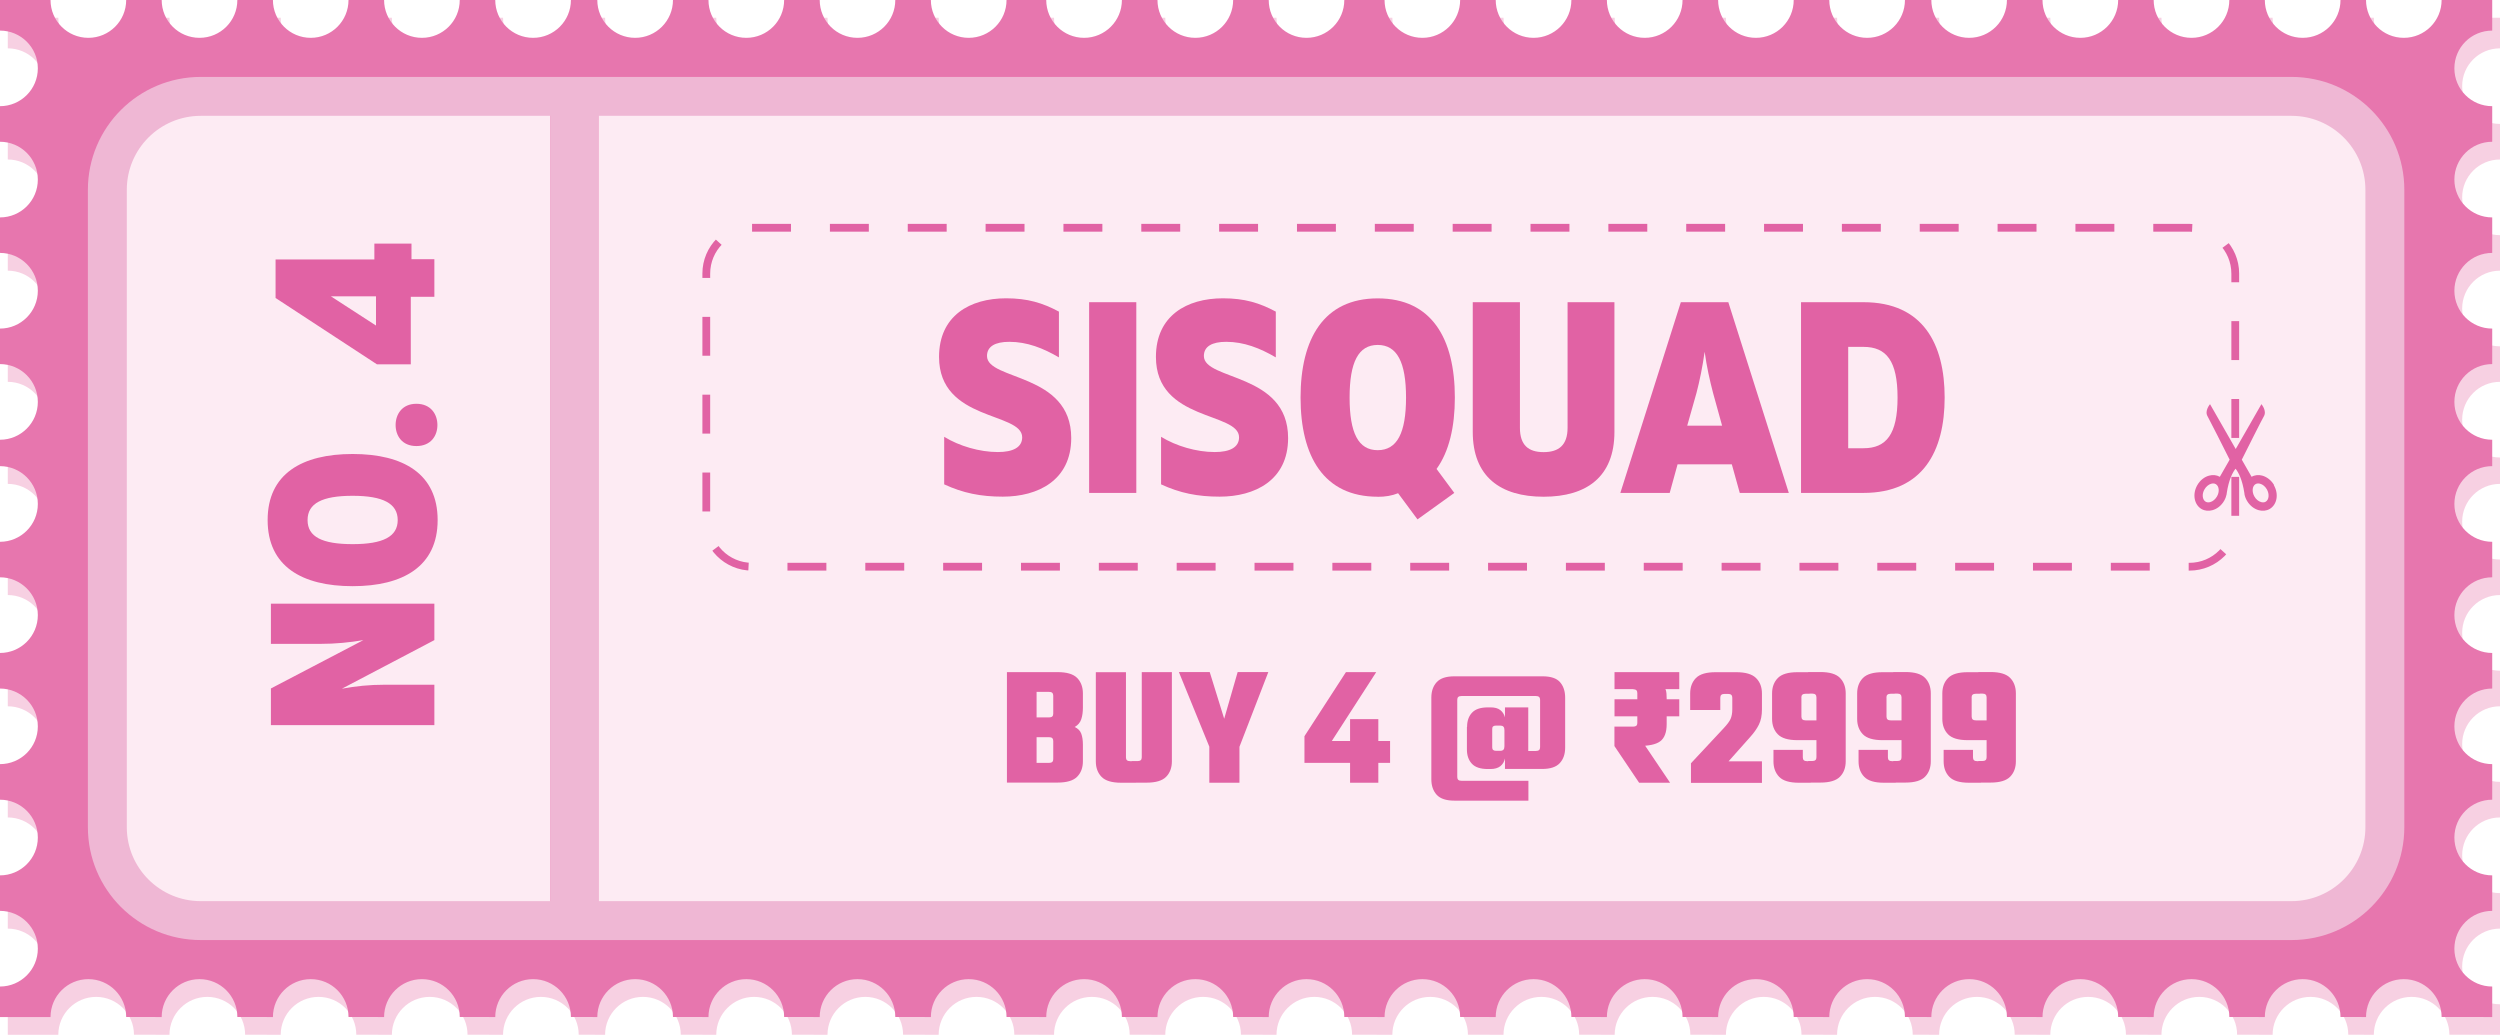
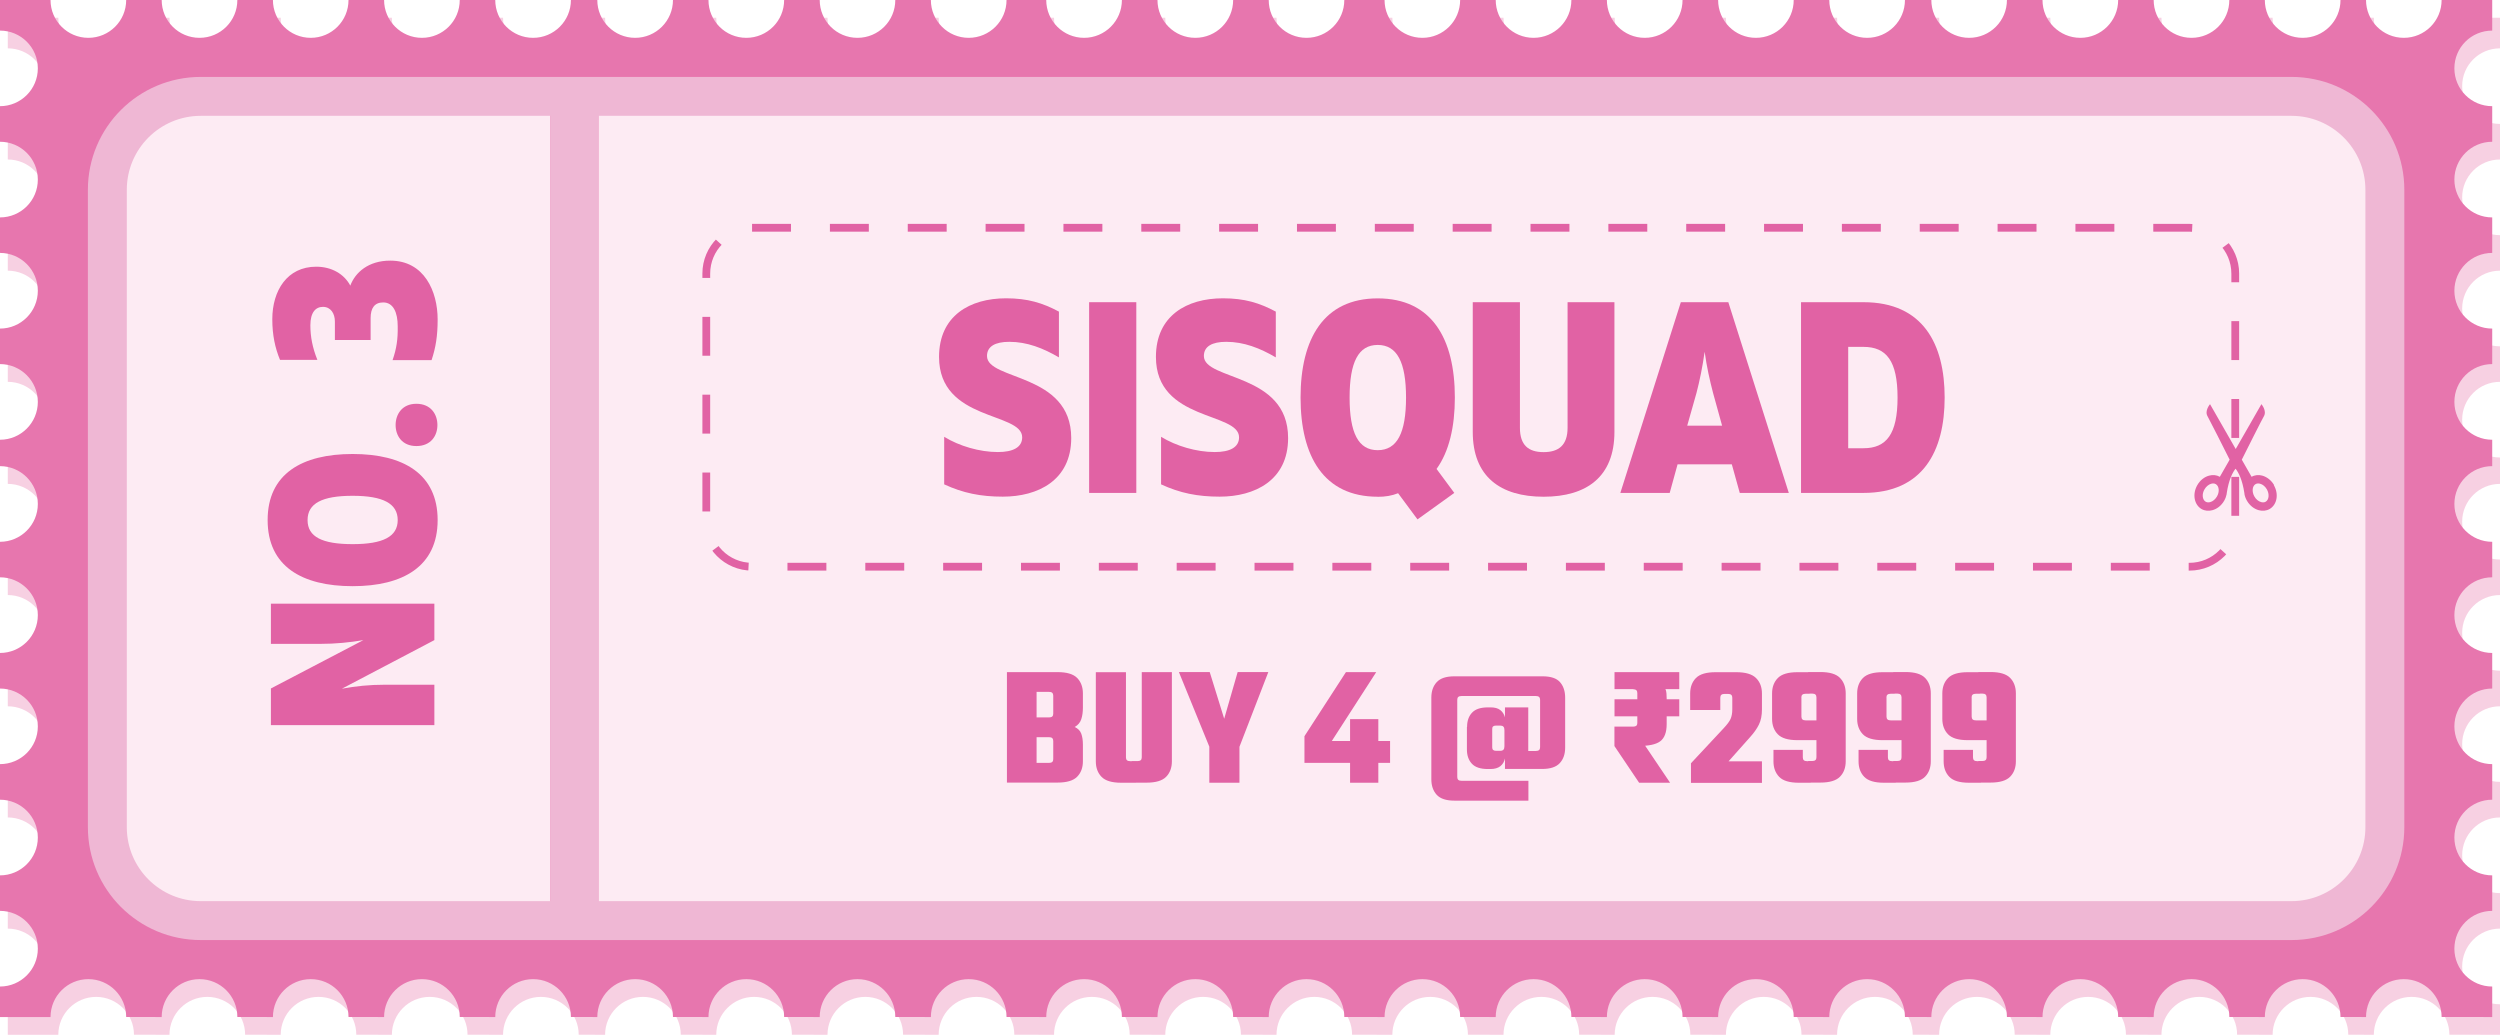
<svg xmlns="http://www.w3.org/2000/svg" id="Layer_2" data-name="Layer 2" viewBox="0 0 321.15 132.93">
  <defs>
    <style>
      .cls-1 {
        fill: #e162a4;
      }

      .cls-2 {
        stroke: #efb7d4;
        stroke-width: 5px;
      }

      .cls-2, .cls-3 {
        fill: none;
        stroke-miterlimit: 10;
      }

      .cls-4 {
        fill: #f7d0e2;
      }

      .cls-5 {
        fill: #e776ae;
      }

      .cls-6 {
        fill: #fdebf3;
      }

      .cls-3 {
        stroke: #e162a4;
        stroke-dasharray: 5 5;
      }

      .cls-7 {
        fill: #efb7d4;
      }
    </style>
  </defs>
  <g id="Layer_1-2" data-name="Layer 1">
+     <path class="cls-4" d="M321.15,6.21v-3.93h-6.5c0,2.69-2.17,4.86-4.86,4.86s-4.85-2.17-4.85-4.86h-3.28c0,2.69-2.17,4.86-4.86,4.86s-4.86-2.17-4.86-4.86h-4.56c0,2.69-2.18,4.86-4.86,4.86s-4.86-2.17-4.86-4.86h-4.56c0,2.69-2.18,4.86-4.86,4.86s-4.86-2.17-4.86-4.86h-4.57c0,2.69-2.17,4.86-4.85,4.86s-4.86-2.17-4.86-4.86h-3.39c0,2.69-2.18,4.86-4.86,4.86s-4.86-2.17-4.86-4.86h-4.57c0,2.69-2.17,4.86-4.86,4.86s-4.85-2.17-4.85-4.86h-4.57c0,2.69-2.18,4.86-4.86,4.86s-4.86-2.17-4.86-4.86h-4.56c0,2.69-2.18,4.86-4.86,4.86s-4.86-2.17-4.86-4.86h-4.57c0,2.69-2.17,4.86-4.85,4.86s-4.86-2.17-4.86-4.86h-5.17c0,2.69-2.17,4.86-4.86,4.86s-4.85-2.17-4.85-4.86h-4.57c0,2.69-2.17,4.86-4.86,4.86s-4.86-2.17-4.86-4.86h-4.57c0,2.69-2.18,4.86-4.86,4.86s-4.86-2.17-4.86-4.86h-5.1c0,2.69-2.18,4.86-4.86,4.86s-4.86-2.17-4.86-4.86h-4.57c0,2.69-2.17,4.86-4.86,4.86s-4.85-2.17-4.85-4.86h-4.57c0,2.69-2.17,4.86-4.86,4.86s-4.86-2.17-4.86-4.86h-4.56c0,2.69-2.18,4.86-4.86,4.86s-4.86-2.17-4.86-4.86h-3.39c0,2.69-2.18,4.86-4.86,4.86s-4.86-2.17-4.86-4.86h-4.56c0,2.69-2.18,4.86-4.86,4.86s-4.86-2.17-4.86-4.86h-4.57c0,2.69-2.17,4.86-4.85,4.86s-4.86-2.17-4.86-4.86h-4.57c0,2.69-2.17,4.86-4.86,4.86s-4.86-2.17-4.86-4.86h-4.56c0,2.69-2.18,4.86-4.86,4.86s-4.86-2.17-4.86-4.86H1v3.93c2.68,0,4.86,2.17,4.86,4.85s-2.18,4.86-4.86,4.86v4.57c2.68,0,4.86,2.17,4.86,4.86s-2.18,4.86-4.86,4.86v4.56c2.68,0,4.86,2.18,4.86,4.86s-2.18,4.86-4.86,4.86v4.56c2.68,0,4.86,2.18,4.86,4.86s-2.18,4.86-4.86,4.86v3.39c2.68,0,4.86,2.18,4.86,4.86s-2.18,4.86-4.86,4.86v4.56c2.68,0,4.86,2.18,4.86,4.86s-2.18,4.86-4.86,4.86v4.57c2.68,0,4.86,2.17,4.86,4.86s-2.18,4.85-4.86,4.85v4.57c2.68,0,4.86,2.17,4.86,4.86s-2.18,4.86-4.86,4.86v4.56c2.68,0,4.86,2.18,4.86,4.86s-2.18,4.86-4.86,4.86v3.92h6.49c0-2.69,2.18-4.87,4.86-4.87s4.86,2.18,4.86,4.86h0s4.56.01,4.56.01h0c0-2.69,2.18-4.87,4.86-4.87s4.86,2.18,4.86,4.86h0s4.57.01,4.57.01h0c0-2.69,2.17-4.87,4.86-4.87s4.85,2.18,4.85,4.86h0s4.57.01,4.57.01h0c0-2.69,2.17-4.87,4.86-4.87s4.86,2.18,4.86,4.86h0s4.56.01,4.56.01h0c0-2.69,2.18-4.87,4.86-4.87s4.86,2.18,4.86,4.86h0s3.39.01,3.39.01h0c0-2.69,2.18-4.87,4.86-4.87s4.86,2.18,4.86,4.86h0s4.56.01,4.56.01h0c0-2.69,2.18-4.87,4.86-4.87s4.86,2.18,4.86,4.86h0s4.57.01,4.57.01h0c0-2.69,2.17-4.87,4.85-4.87s4.86,2.18,4.86,4.86h0s4.57.01,4.57.01h0c0-2.69,2.17-4.87,4.86-4.87s4.86,2.18,4.86,4.86h0s5.1.01,5.1.01h0c0-2.69,2.17-4.87,4.86-4.87s4.86,2.18,4.86,4.86h0s4.55.01,4.55.01h.02c0-2.69,2.18-4.87,4.86-4.87s4.86,2.18,4.86,4.86h0s4.57.01,4.57.01h0c0-2.69,2.17-4.87,4.85-4.87s4.86,2.18,4.86,4.86h0s5.17.01,5.17.01h0c0-2.69,2.17-4.87,4.86-4.87s4.85,2.18,4.85,4.86h0s4.57.01,4.57.01h0c0-2.69,2.18-4.87,4.86-4.87s4.86,2.18,4.86,4.86h0s4.56.01,4.56.01h0c0-2.69,2.18-4.87,4.86-4.87s4.86,2.18,4.86,4.86h0s4.57.01,4.57.01h0c0-2.69,2.17-4.87,4.85-4.87s4.86,2.18,4.86,4.86h0s4.57.01,4.57.01h0c0-2.69,2.17-4.87,4.86-4.87s4.86,2.18,4.86,4.86h0s3.39.01,3.39.01h0c0-2.69,2.17-4.87,4.86-4.87s4.85,2.18,4.85,4.86h0s4.57.01,4.57.01h0c0-2.69,2.17-4.87,4.86-4.87s4.86,2.18,4.86,4.86h0s4.56.01,4.56.01h0c0-2.69,2.18-4.87,4.86-4.87s4.86,2.18,4.86,4.86h0s4.56.01,4.56.01h0c0-2.69,2.18-4.87,4.86-4.87s4.86,2.18,4.86,4.86h0s3.28.01,3.28.01h0c0-2.69,2.17-4.87,4.85-4.87s4.86,2.18,4.86,4.86h0s6.5.01,6.5.01v-3.92c-2.69,0-4.86-2.18-4.86-4.86s2.17-4.86,4.86-4.86v-4.56c-2.69,0-4.86-2.18-4.86-4.86s2.17-4.86,4.86-4.86v-4.57c-2.69,0-4.86-2.17-4.86-4.85s2.17-4.86,4.86-4.86v-4.57c-2.69,0-4.86-2.17-4.86-4.86s2.17-4.86,4.86-4.86v-4.56c-2.69,0-4.86-2.18-4.86-4.86s2.17-4.86,4.86-4.86v-3.39c-2.69,0-4.86-2.18-4.86-4.86s2.17-4.86,4.86-4.86v-4.56c-2.69,0-4.86-2.18-4.86-4.86s2.17-4.86,4.86-4.86v-4.56c-2.69,0-4.86-2.18-4.86-4.86s2.17-4.86,4.86-4.86v-4.57c-2.69,0-4.86-2.17-4.86-4.86s2.17-4.85,4.86-4.85Z" />
+     <path class="cls-5" d="M320.15,3.93V0h-6.5c0,2.69-2.17,4.86-4.86,4.86s-4.85-2.17-4.85-4.86h-3.28c0,2.69-2.17,4.86-4.86,4.86s-4.86-2.17-4.86-4.86h-4.56c0,2.69-2.18,4.86-4.86,4.86s-4.86-2.17-4.86-4.86h-4.56c0,2.69-2.18,4.86-4.86,4.86s-4.86-2.17-4.86-4.86h-4.57c0,2.69-2.17,4.86-4.85,4.86s-4.86-2.17-4.86-4.86h-3.39c0,2.69-2.18,4.86-4.86,4.86s-4.86-2.17-4.86-4.86h-4.57c0,2.69-2.17,4.86-4.86,4.86s-4.85-2.17-4.85-4.86h-4.57c0,2.69-2.18,4.86-4.86,4.86s-4.86-2.17-4.86-4.86h-4.56c0,2.69-2.18,4.86-4.86,4.86s-4.86-2.17-4.86-4.86h-4.57c0,2.69-2.17,4.86-4.85,4.86s-4.86-2.17-4.86-4.86h-5.17c0,2.69-2.17,4.86-4.86,4.86s-4.85-2.17-4.85-4.86h-4.57c0,2.69-2.17,4.86-4.86,4.86s-4.86-2.17-4.86-4.86h-4.57c0,2.69-2.18,4.86-4.86,4.86s-4.86-2.17-4.86-4.86h-5.1c0,2.69-2.18,4.86-4.86,4.86s-4.86-2.17-4.86-4.86h-4.57c0,2.69-2.17,4.86-4.86,4.86s-4.85-2.17-4.85-4.86h-4.57c0,2.69-2.17,4.86-4.86,4.86s-4.86-2.17-4.86-4.86h-4.56c0,2.69-2.18,4.86-4.86,4.86s-4.86-2.17-4.86-4.86h-3.39c0,2.69-2.18,4.86-4.86,4.86s-4.86-2.17-4.86-4.86h-4.56c0,2.69-2.18,4.86-4.86,4.86s-4.86-2.17-4.86-4.86h-4.57c0,2.69-2.17,4.86-4.85,4.86s-4.86-2.17-4.86-4.86h-4.57c0,2.69-2.17,4.86-4.86,4.86s-4.86-2.17-4.86-4.86h-4.56c0,2.69-2.18,4.86-4.86,4.86S6.49,2.69,6.49,0H0v3.93c2.68,0,4.86,2.17,4.86,4.85S2.68,13.64,0,13.64v4.57c2.68,0,4.86,2.17,4.86,4.86s-2.18,4.86-4.86,4.86v4.56c2.68,0,4.86,2.18,4.86,4.86s-2.18,4.86-4.86,4.86v4.56c2.68,0,4.86,2.18,4.86,4.86s-2.18,4.86-4.86,4.86v3.39c2.68,0,4.86,2.18,4.86,4.86s-2.18,4.86-4.86,4.86v4.56c2.68,0,4.86,2.18,4.86,4.86s-2.18,4.86-4.86,4.86v4.57c2.68,0,4.86,2.17,4.86,4.86s-2.18,4.85-4.86,4.85v4.57c2.68,0,4.86,2.17,4.86,4.86s-2.18,4.86-4.86,4.86v4.56c2.68,0,4.86,2.18,4.86,4.86s-2.18,4.86-4.86,4.86v3.92h6.49c0-2.69,2.18-4.87,4.86-4.87s4.86,2.18,4.86,4.86h0s4.56.01,4.56.01h0c0-2.69,2.18-4.87,4.86-4.87s4.86,2.18,4.86,4.86h0s4.57.01,4.57.01h0c0-2.69,2.17-4.87,4.86-4.87s4.85,2.18,4.85,4.86h0s4.57.01,4.57.01h0c0-2.69,2.17-4.87,4.86-4.87s4.86,2.18,4.86,4.86h0s4.56.01,4.56.01h0c0-2.69,2.18-4.87,4.86-4.87s4.86,2.18,4.86,4.86h0s3.39.01,3.39.01h0c0-2.69,2.18-4.87,4.86-4.87s4.86,2.18,4.86,4.86h0s4.56.01,4.56.01h0c0-2.69,2.18-4.87,4.86-4.87s4.86,2.18,4.86,4.86h0s4.57.01,4.57.01h0c0-2.69,2.17-4.87,4.85-4.87s4.86,2.18,4.86,4.86h0s4.57.01,4.57.01h0c0-2.69,2.17-4.87,4.86-4.87s4.86,2.18,4.86,4.86h0s5.1.01,5.1.01h0c0-2.69,2.17-4.87,4.86-4.87s4.86,2.18,4.86,4.86h0s4.55.01,4.55.01h.02c0-2.69,2.18-4.87,4.86-4.87s4.86,2.18,4.86,4.86h0s4.57.01,4.57.01h0c0-2.69,2.17-4.87,4.85-4.87s4.86,2.18,4.86,4.86h0s5.17.01,5.17.01h0c0-2.69,2.17-4.87,4.86-4.87s4.85,2.18,4.85,4.86h0s4.57.01,4.57.01h0c0-2.69,2.18-4.87,4.86-4.87s4.86,2.18,4.86,4.86h0s4.56.01,4.56.01h0c0-2.69,2.18-4.87,4.86-4.87s4.86,2.18,4.86,4.86h0s4.57.01,4.57.01h0c0-2.69,2.17-4.87,4.85-4.87s4.86,2.18,4.86,4.86h0s4.57.01,4.57.01h0c0-2.69,2.17-4.87,4.86-4.87s4.86,2.18,4.86,4.86h0s3.39.01,3.39.01h0c0-2.69,2.17-4.87,4.86-4.87s4.85,2.18,4.85,4.86h0s4.57.01,4.57.01h0c0-2.69,2.17-4.87,4.86-4.87s4.86,2.18,4.86,4.86h0s4.56.01,4.56.01h0c0-2.69,2.18-4.87,4.86-4.87s4.86,2.18,4.86,4.86h0s4.56.01,4.56.01h0c0-2.69,2.18-4.87,4.86-4.87s4.86,2.18,4.86,4.86h0s3.28.01,3.28.01h0c0-2.69,2.17-4.87,4.85-4.87s4.86,2.18,4.86,4.86h0s6.5.01,6.5.01v-3.92c-2.69,0-4.86-2.18-4.86-4.86s2.17-4.86,4.86-4.86v-4.56c-2.69,0-4.86-2.18-4.86-4.86s2.17-4.86,4.86-4.86v-4.57c-2.69,0-4.86-2.17-4.86-4.85s2.17-4.86,4.86-4.86v-4.57c-2.69,0-4.86-2.17-4.86-4.86s2.17-4.86,4.86-4.86v-4.56c-2.69,0-4.86-2.18-4.86-4.86s2.17-4.86,4.86-4.86v-3.39c-2.69,0-4.86-2.18-4.86-4.86s2.17-4.86,4.86-4.86v-4.56c-2.69,0-4.86-2.18-4.86-4.86s2.17-4.86,4.86-4.86v-4.56c-2.69,0-4.86-2.18-4.86-4.86s2.17-4.86,4.86-4.86v-4.57c-2.69,0-4.86-2.17-4.86-4.86s2.17-4.85,4.86-4.85Z" />
+     <path class="cls-6" d="M306.36,24.39v81.88c0,6.6-4,12-8.9,12H76.87V12.39h220.58c4.89,0,8.9,5.4,8.9,12Z" />
+     <path class="cls-6" d="M24.98,12.39h45.73v105.88H24.98c-5.77,0-10.48-5.4-10.48-12V24.39c0-6.6,4.72-12,10.48-12Z" />
+     <rect class="cls-2" x="13.79" y="12.38" width="292.57" height="105.88" rx="12" ry="12" />
    <g>
-       <path class="cls-4" d="M321.15,6.21v-3.93h-6.5c0,2.69-2.17,4.86-4.86,4.86s-4.85-2.17-4.85-4.86h-3.28c0,2.69-2.17,4.86-4.86,4.86s-4.86-2.17-4.86-4.86h-4.56c0,2.69-2.18,4.86-4.86,4.86s-4.86-2.17-4.86-4.86h-4.56c0,2.69-2.18,4.86-4.86,4.86s-4.86-2.17-4.86-4.86h-4.57c0,2.69-2.17,4.86-4.85,4.86s-4.86-2.17-4.86-4.86h-3.39c0,2.69-2.18,4.86-4.86,4.86s-4.86-2.17-4.86-4.86h-4.57c0,2.69-2.17,4.86-4.86,4.86s-4.85-2.17-4.85-4.86h-4.57c0,2.69-2.18,4.86-4.86,4.86s-4.86-2.17-4.86-4.86h-4.56c0,2.69-2.18,4.86-4.86,4.86s-4.86-2.17-4.86-4.86h-4.57c0,2.69-2.17,4.86-4.85,4.86s-4.86-2.17-4.86-4.86h-5.17c0,2.69-2.17,4.86-4.86,4.86s-4.85-2.17-4.85-4.86h-4.57c0,2.69-2.17,4.86-4.86,4.86s-4.86-2.17-4.86-4.86h-4.57c0,2.69-2.18,4.86-4.86,4.86s-4.86-2.17-4.86-4.86h-5.1c0,2.69-2.18,4.86-4.86,4.86s-4.86-2.17-4.86-4.86h-4.57c0,2.69-2.17,4.86-4.86,4.86s-4.85-2.17-4.85-4.86h-4.57c0,2.69-2.17,4.86-4.86,4.86s-4.86-2.17-4.86-4.86h-4.56c0,2.69-2.18,4.86-4.86,4.86s-4.86-2.17-4.86-4.86h-3.39c0,2.69-2.18,4.86-4.86,4.86s-4.86-2.17-4.86-4.86h-4.56c0,2.69-2.18,4.86-4.86,4.86s-4.86-2.17-4.86-4.86h-4.57c0,2.69-2.17,4.86-4.85,4.86s-4.86-2.17-4.86-4.86h-4.57c0,2.69-2.17,4.86-4.86,4.86s-4.86-2.17-4.86-4.86h-4.56c0,2.69-2.18,4.86-4.86,4.86s-4.86-2.17-4.86-4.86H1v3.93c2.68,0,4.86,2.17,4.86,4.85s-2.18,4.86-4.86,4.86v4.57c2.68,0,4.86,2.17,4.86,4.86s-2.18,4.86-4.86,4.86v4.56c2.68,0,4.86,2.18,4.86,4.86s-2.18,4.86-4.86,4.86v4.56c2.68,0,4.86,2.18,4.86,4.86s-2.18,4.86-4.86,4.86v3.39c2.68,0,4.86,2.18,4.86,4.86s-2.18,4.86-4.86,4.86v4.56c2.68,0,4.86,2.18,4.86,4.86s-2.18,4.86-4.86,4.86v4.57c2.68,0,4.86,2.17,4.86,4.86s-2.18,4.85-4.86,4.85v4.57c2.68,0,4.86,2.17,4.86,4.86s-2.18,4.86-4.86,4.86v4.56c2.68,0,4.86,2.18,4.86,4.86s-2.18,4.86-4.86,4.86v3.92h6.49c0-2.69,2.18-4.87,4.86-4.87s4.86,2.18,4.86,4.86h0s4.56.01,4.56.01h0c0-2.69,2.18-4.87,4.86-4.87s4.86,2.18,4.86,4.86h0s4.57.01,4.57.01h0c0-2.69,2.17-4.87,4.86-4.87s4.85,2.18,4.85,4.86h0s4.57.01,4.57.01h0c0-2.69,2.17-4.87,4.86-4.87s4.86,2.18,4.86,4.86h0s4.56.01,4.56.01h0c0-2.69,2.18-4.87,4.86-4.87s4.86,2.18,4.86,4.86h0s3.39.01,3.39.01h0c0-2.69,2.18-4.87,4.86-4.87s4.86,2.18,4.86,4.86h0s4.56.01,4.56.01h0c0-2.69,2.18-4.87,4.86-4.87s4.86,2.18,4.86,4.86h0s4.57.01,4.57.01h0c0-2.69,2.17-4.87,4.85-4.87s4.86,2.18,4.86,4.86h0s4.57.01,4.57.01h0c0-2.69,2.17-4.87,4.86-4.87s4.86,2.18,4.86,4.86h0s5.1.01,5.1.01h0c0-2.69,2.17-4.87,4.86-4.87s4.86,2.18,4.86,4.86h0s4.55.01,4.55.01h.02c0-2.69,2.18-4.87,4.86-4.87s4.86,2.18,4.86,4.86h0s4.57.01,4.57.01h0c0-2.69,2.17-4.87,4.85-4.87s4.86,2.18,4.86,4.86h0s5.17.01,5.17.01h0c0-2.69,2.17-4.87,4.86-4.87s4.85,2.18,4.85,4.86h0s4.57.01,4.57.01h0c0-2.69,2.18-4.87,4.86-4.87s4.86,2.18,4.86,4.86h0s4.56.01,4.56.01h0c0-2.69,2.18-4.87,4.86-4.87s4.86,2.18,4.86,4.86h0s4.57.01,4.57.01h0c0-2.69,2.17-4.87,4.85-4.87s4.86,2.18,4.86,4.86h0s4.57.01,4.57.01h0c0-2.69,2.17-4.87,4.86-4.87s4.86,2.18,4.86,4.86h0s3.39.01,3.39.01h0c0-2.69,2.17-4.87,4.86-4.87s4.85,2.18,4.85,4.86h0s4.57.01,4.57.01h0c0-2.69,2.17-4.87,4.86-4.87s4.86,2.18,4.86,4.86h0s4.56.01,4.56.01h0c0-2.69,2.18-4.87,4.86-4.87s4.86,2.18,4.86,4.86h0s4.56.01,4.56.01h0c0-2.69,2.18-4.87,4.86-4.87s4.86,2.18,4.86,4.86h0s3.28.01,3.28.01h0c0-2.69,2.17-4.87,4.85-4.87s4.86,2.18,4.86,4.86h0s6.5.01,6.5.01v-3.92c-2.69,0-4.86-2.18-4.86-4.86s2.17-4.86,4.86-4.86v-4.56c-2.69,0-4.86-2.18-4.86-4.86s2.17-4.86,4.86-4.86v-4.57c-2.69,0-4.86-2.17-4.86-4.85s2.17-4.86,4.86-4.86v-4.57c-2.69,0-4.86-2.17-4.86-4.86s2.17-4.86,4.86-4.86v-4.56c-2.69,0-4.86-2.18-4.86-4.86s2.17-4.86,4.86-4.86v-3.39c-2.69,0-4.86-2.18-4.86-4.86s2.17-4.86,4.86-4.86v-4.56c-2.69,0-4.86-2.18-4.86-4.86s2.17-4.86,4.86-4.86v-4.56c-2.69,0-4.86-2.18-4.86-4.86s2.17-4.86,4.86-4.86v-4.57c-2.69,0-4.86-2.17-4.86-4.86s2.17-4.85,4.86-4.85Z" />
-       <path class="cls-5" d="M320.15,3.93V0h-6.5c0,2.69-2.17,4.86-4.86,4.86s-4.85-2.17-4.85-4.86h-3.28c0,2.69-2.17,4.86-4.86,4.86s-4.86-2.17-4.86-4.86h-4.56c0,2.69-2.18,4.86-4.86,4.86s-4.86-2.17-4.86-4.86h-4.56c0,2.69-2.18,4.86-4.86,4.86s-4.86-2.17-4.86-4.86h-4.57c0,2.69-2.17,4.86-4.85,4.86s-4.86-2.17-4.86-4.86h-3.39c0,2.69-2.18,4.86-4.86,4.86s-4.86-2.17-4.86-4.86h-4.57c0,2.69-2.17,4.86-4.86,4.86s-4.85-2.17-4.85-4.86h-4.57c0,2.69-2.18,4.86-4.86,4.86s-4.86-2.17-4.86-4.86h-4.56c0,2.69-2.18,4.86-4.86,4.86s-4.86-2.17-4.86-4.86h-4.57c0,2.69-2.17,4.86-4.85,4.86s-4.86-2.17-4.86-4.86h-5.17c0,2.69-2.17,4.86-4.86,4.86s-4.85-2.17-4.85-4.86h-4.57c0,2.69-2.17,4.86-4.86,4.86s-4.86-2.17-4.86-4.86h-4.57c0,2.69-2.18,4.86-4.86,4.86s-4.86-2.17-4.86-4.86h-5.1c0,2.69-2.18,4.86-4.86,4.86s-4.86-2.17-4.86-4.86h-4.57c0,2.69-2.17,4.86-4.86,4.86s-4.85-2.17-4.85-4.86h-4.57c0,2.69-2.17,4.86-4.86,4.86s-4.86-2.17-4.86-4.86h-4.56c0,2.69-2.18,4.86-4.86,4.86s-4.86-2.17-4.86-4.86h-3.39c0,2.69-2.18,4.86-4.86,4.86s-4.86-2.17-4.86-4.86h-4.56c0,2.69-2.18,4.86-4.86,4.86s-4.86-2.17-4.86-4.86h-4.57c0,2.69-2.17,4.86-4.85,4.86s-4.86-2.17-4.86-4.86h-4.57c0,2.69-2.17,4.86-4.86,4.86s-4.86-2.17-4.86-4.86h-4.56c0,2.69-2.18,4.86-4.86,4.86S6.49,2.69,6.49,0H0v3.93c2.68,0,4.86,2.17,4.86,4.85S2.68,13.64,0,13.64v4.57c2.68,0,4.86,2.17,4.86,4.86s-2.18,4.86-4.86,4.86v4.56c2.68,0,4.86,2.18,4.86,4.86s-2.18,4.86-4.86,4.86v4.56c2.68,0,4.86,2.18,4.86,4.86s-2.18,4.86-4.86,4.86v3.39c2.68,0,4.86,2.18,4.86,4.86s-2.18,4.86-4.86,4.86v4.56c2.68,0,4.86,2.18,4.86,4.86s-2.18,4.86-4.86,4.86v4.57c2.68,0,4.86,2.17,4.86,4.86s-2.18,4.85-4.86,4.85v4.57c2.68,0,4.86,2.17,4.86,4.86s-2.18,4.86-4.86,4.86v4.56c2.68,0,4.86,2.18,4.86,4.86s-2.18,4.86-4.86,4.86v3.92h6.49c0-2.69,2.18-4.87,4.86-4.87s4.86,2.18,4.86,4.86h0s4.56.01,4.56.01h0c0-2.69,2.18-4.87,4.86-4.87s4.86,2.18,4.86,4.86h0s4.57.01,4.57.01h0c0-2.69,2.17-4.87,4.86-4.87s4.85,2.18,4.85,4.86h0s4.57.01,4.57.01h0c0-2.69,2.17-4.87,4.86-4.87s4.86,2.18,4.86,4.86h0s4.56.01,4.56.01h0c0-2.69,2.18-4.87,4.86-4.87s4.86,2.18,4.86,4.86h0s3.39.01,3.39.01h0c0-2.69,2.18-4.87,4.86-4.87s4.86,2.18,4.86,4.86h0s4.56.01,4.56.01h0c0-2.69,2.18-4.87,4.86-4.87s4.86,2.18,4.86,4.86h0s4.57.01,4.57.01h0c0-2.69,2.17-4.87,4.85-4.87s4.86,2.18,4.86,4.86h0s4.57.01,4.57.01h0c0-2.69,2.17-4.87,4.86-4.87s4.86,2.18,4.86,4.86h0s5.1.01,5.1.01h0c0-2.69,2.17-4.87,4.86-4.87s4.86,2.18,4.86,4.86h0s4.55.01,4.55.01h.02c0-2.69,2.18-4.87,4.86-4.87s4.86,2.18,4.86,4.86h0s4.57.01,4.57.01h0c0-2.69,2.17-4.87,4.85-4.87s4.86,2.18,4.86,4.86h0s5.17.01,5.17.01h0c0-2.69,2.17-4.87,4.86-4.87s4.85,2.18,4.85,4.86h0s4.57.01,4.57.01h0c0-2.69,2.18-4.87,4.86-4.87s4.86,2.18,4.86,4.86h0s4.56.01,4.56.01h0c0-2.69,2.18-4.87,4.86-4.87s4.86,2.18,4.86,4.86h0s4.57.01,4.57.01h0c0-2.69,2.17-4.87,4.85-4.87s4.86,2.18,4.86,4.86h0s4.57.01,4.57.01h0c0-2.69,2.17-4.87,4.86-4.87s4.86,2.18,4.86,4.86h0s3.39.01,3.39.01h0c0-2.69,2.17-4.87,4.86-4.87s4.85,2.18,4.85,4.86h0s4.57.01,4.57.01h0c0-2.69,2.17-4.87,4.86-4.87s4.86,2.18,4.86,4.86h0s4.56.01,4.56.01h0c0-2.69,2.18-4.87,4.86-4.87s4.86,2.18,4.86,4.86h0s4.56.01,4.56.01h0c0-2.69,2.18-4.87,4.86-4.87s4.86,2.18,4.86,4.86h0s3.28.01,3.28.01h0c0-2.69,2.17-4.87,4.85-4.87s4.86,2.18,4.86,4.86h0s6.5.01,6.5.01v-3.92c-2.69,0-4.86-2.18-4.86-4.86s2.17-4.86,4.86-4.86v-4.56c-2.69,0-4.86-2.18-4.86-4.86s2.17-4.86,4.86-4.86v-4.57c-2.69,0-4.86-2.17-4.86-4.85s2.17-4.86,4.86-4.86v-4.57c-2.69,0-4.86-2.17-4.86-4.86s2.17-4.86,4.86-4.86v-4.56c-2.69,0-4.86-2.18-4.86-4.86s2.17-4.86,4.86-4.86v-3.39c-2.69,0-4.86-2.18-4.86-4.86s2.17-4.86,4.86-4.86v-4.56c-2.69,0-4.86-2.18-4.86-4.86s2.17-4.86,4.86-4.86v-4.56c-2.69,0-4.86-2.18-4.86-4.86s2.17-4.86,4.86-4.86v-4.57c-2.69,0-4.86-2.17-4.86-4.86s2.17-4.85,4.86-4.85Z" />
-       <path class="cls-6" d="M306.36,24.39v81.88c0,6.6-4,12-8.9,12H76.87V12.39h220.58c4.89,0,8.9,5.4,8.9,12Z" />
-       <path class="cls-6" d="M24.98,12.39h45.73v105.88H24.98c-5.77,0-10.48-5.4-10.48-12V24.39c0-6.6,4.72-12,10.48-12Z" />
-       <g>
-         <path class="cls-1" d="M34.8,88.44l11.88-6.21c-1.77.3-3.57.48-5.49.48h-6.39v-5.16h21v4.68l-11.88,6.24c1.77-.33,3.54-.51,5.49-.51h6.39v5.19h-21v-4.71Z" />
-         <path class="cls-1" d="M45.3,75.3c-6.51,0-10.92-2.55-10.92-8.49s4.41-8.49,10.92-8.49,10.92,2.55,10.92,8.49-4.44,8.49-10.92,8.49ZM45.3,63.69c-3.9,0-5.79.96-5.79,3.12s1.89,3.09,5.79,3.09,5.79-.96,5.79-3.09-1.89-3.12-5.79-3.12Z" />
-         <path class="cls-1" d="M53.49,57.3c-1.86,0-2.67-1.35-2.67-2.7s.81-2.73,2.67-2.73,2.7,1.35,2.7,2.73-.84,2.7-2.7,2.7Z" />
-         <path class="cls-1" d="M52.77,46.8h-4.35l-13.02-8.52v-4.95h12.69v-2.04h4.77v2.01h2.94v4.83h-3.03v8.67ZM42.51,38.07l5.79,3.75v-3.75h-5.79Z" />
-       </g>
-       <rect class="cls-2" x="13.79" y="12.38" width="292.57" height="105.88" rx="12" ry="12" />
-       <g>
-         <path class="cls-1" d="M129.35,86.34h6.51c1.18,0,2.02.25,2.51.75.49.5.74,1.17.74,1.99v1.81c0,.58-.07,1.08-.21,1.5-.14.43-.42.76-.85,1,.43.19.71.48.85.86.14.38.21.86.21,1.42v2.12c0,.83-.25,1.49-.74,1.99-.49.5-1.33.75-2.51.75h-6.51v-14.21ZM135.3,91.67v-2.3c0-.16-.04-.28-.13-.37s-.23-.12-.42-.12h-1.59v3.28h1.59c.19,0,.33-.04.42-.12.09-.08.13-.2.13-.37ZM135.3,97.51v-2.32c0-.16-.04-.28-.13-.37s-.23-.12-.42-.12h-1.59v3.3h1.59c.19,0,.33-.04.42-.12s.13-.2.13-.37Z" />
-         <path class="cls-1" d="M144.64,86.34v10.95c0,.16.04.29.13.37.09.08.23.12.42.12h.73v2.77h-1.9c-1.18,0-2.02-.25-2.51-.75-.49-.5-.74-1.17-.74-1.99v-11.46h3.87ZM146.67,97.29v-10.95h3.87v11.46c0,.83-.25,1.49-.74,1.99-.49.5-1.33.75-2.51.75h-1.9v-2.77h.73c.19,0,.33-.04.42-.12.09-.08.13-.2.13-.37Z" />
-         <path class="cls-1" d="M158.96,96.58h-3.34l-4.18-10.25h3.96l1.86,6,1.73-6h3.94l-3.96,10.25ZM155.35,94.53h3.87v6.02h-3.87v-6.02Z" />
-         <path class="cls-1" d="M167.57,98v-3.43l5.33-8.23h3.89l-7.52,11.66h-1.7ZM168.61,98v-2.81h9.96v2.81h-9.96ZM173.43,92.38h3.63v8.17h-3.63v-8.17Z" />
-         <path class="cls-1" d="M188.46,93.37c0-.75.21-1.36.63-1.81.42-.46,1.1-.69,2.05-.69h.35c.52,0,.93.11,1.23.34.3.23.5.54.61.94v-1.28h2.99v5.6h.97c.19,0,.33-.04.42-.12.09-.08.13-.2.13-.37v-6.08c0-.16-.04-.28-.13-.37-.09-.08-.23-.12-.42-.12h-9.54c-.19,0-.33.04-.42.12-.09.08-.13.2-.13.37v9.91c0,.16.04.28.13.37.09.08.23.12.42.12h8.59v2.55h-9.52c-1.05,0-1.8-.25-2.26-.75-.46-.5-.69-1.17-.69-1.99v-10.49c0-.83.23-1.49.69-1.99.46-.5,1.21-.75,2.26-.75h11.35c1.05,0,1.79.25,2.23.75.44.5.66,1.17.66,1.99v6.42c0,.83-.23,1.49-.69,1.99-.46.5-1.21.75-2.26.75h-4.78v-1.35c-.09.41-.28.74-.59.99-.3.24-.73.37-1.27.37h-.35c-.94,0-1.63-.23-2.05-.69-.42-.46-.63-1.06-.63-1.81v-2.9ZM191.69,93.64v2.37c0,.15.04.26.12.33.08.07.2.11.37.11h.55c.18,0,.31-.05.4-.14.09-.1.13-.25.13-.45v-2.06c0-.21-.04-.36-.13-.45-.09-.1-.22-.14-.4-.14h-.55c-.16,0-.28.03-.37.1s-.12.18-.12.34Z" />
-         <path class="cls-1" d="M215.72,86.34v2.19h-8.32v-2.19h8.32ZM212.64,88.11c.43,0,.75.04.95.11.21.07.34.23.41.45s.1.59.1,1.07v3.28c0,1.05-.27,1.78-.82,2.2-.55.42-1.52.62-2.92.61h-.46l.88-.86,3.76,5.58h-3.98l-3.17-4.71v-2.5h2.43c.16,0,.29-.04.38-.11.09-.07.13-.21.13-.42v-3.78c0-.16-.04-.28-.13-.37-.09-.08-.23-.12-.42-.12l2.85-.42ZM215.72,89.83v2.19h-8.32v-2.19h8.32Z" />
-         <path class="cls-1" d="M220.99,89.59v1.62h-3.87v-2.12c0-.83.25-1.49.74-1.99.49-.5,1.33-.75,2.51-.75h2.68c1.18,0,2.03.25,2.53.75.51.5.76,1.17.76,1.99v2.04c0,.77-.13,1.42-.39,1.95s-.65,1.08-1.16,1.64l-2.74,3.08h4.29v2.77h-9.12v-2.52l4.21-4.51c.44-.47.74-.87.88-1.19s.22-.73.22-1.22v-1.5c0-.16-.04-.28-.13-.37-.09-.08-.23-.12-.42-.12h-.44c-.19,0-.33.04-.42.12-.09.08-.13.2-.13.37Z" />
-         <path class="cls-1" d="M231.41,89.59v2.46c0,.16.04.28.13.37.09.08.23.12.42.12h2.32v2.54h-3.39c-1.18,0-2.02-.25-2.51-.75s-.74-1.17-.74-1.99v-3.25c0-.83.25-1.49.74-1.99.49-.5,1.33-.75,2.51-.75h1.57v2.77h-.51c-.19,0-.33.04-.42.12-.09.08-.13.2-.13.37ZM231.59,96.32v.97c0,.16.04.29.13.37.09.08.23.12.42.12h.46v2.77h-1.53c-1.18,0-2.02-.25-2.51-.75-.49-.5-.74-1.17-.74-1.99v-1.48h3.76ZM233.34,97.29v-7.7c0-.16-.04-.28-.13-.37-.09-.08-.23-.12-.42-.12h-.51v-2.77h1.57c1.18,0,2.02.25,2.51.75.49.5.74,1.17.74,1.99v8.72c0,.83-.25,1.49-.74,1.99-.49.5-1.33.75-2.51.75h-1.57v-2.77h.51c.19,0,.33-.04.42-.12.09-.08.13-.2.13-.37Z" />
-         <path class="cls-1" d="M242.34,89.59v2.46c0,.16.04.28.13.37.09.08.23.12.42.12h2.32v2.54h-3.39c-1.18,0-2.02-.25-2.51-.75s-.74-1.17-.74-1.99v-3.25c0-.83.25-1.49.74-1.99.49-.5,1.33-.75,2.51-.75h1.57v2.77h-.51c-.19,0-.33.04-.42.12-.09.08-.13.2-.13.37ZM242.52,96.32v.97c0,.16.04.29.13.37.09.08.23.12.42.12h.46v2.77h-1.53c-1.18,0-2.02-.25-2.51-.75-.49-.5-.74-1.17-.74-1.99v-1.48h3.76ZM244.27,97.29v-7.7c0-.16-.04-.28-.13-.37-.09-.08-.23-.12-.42-.12h-.51v-2.77h1.57c1.18,0,2.02.25,2.51.75.49.5.74,1.17.74,1.99v8.72c0,.83-.25,1.49-.74,1.99-.49.5-1.33.75-2.51.75h-1.57v-2.77h.51c.19,0,.33-.04.42-.12.09-.08.13-.2.13-.37Z" />
-         <path class="cls-1" d="M253.28,89.59v2.46c0,.16.04.28.13.37.09.08.23.12.42.12h2.32v2.54h-3.39c-1.18,0-2.02-.25-2.51-.75s-.74-1.17-.74-1.99v-3.25c0-.83.25-1.49.74-1.99.49-.5,1.33-.75,2.51-.75h1.57v2.77h-.51c-.19,0-.33.04-.42.12-.09.08-.13.2-.13.37ZM253.45,96.32v.97c0,.16.04.29.13.37.09.08.23.12.42.12h.46v2.77h-1.53c-1.18,0-2.02-.25-2.51-.75-.49-.5-.74-1.17-.74-1.99v-1.48h3.76ZM255.2,97.29v-7.7c0-.16-.04-.28-.13-.37-.09-.08-.23-.12-.42-.12h-.51v-2.77h1.57c1.18,0,2.02.25,2.51.75.49.5.74,1.17.74,1.99v8.72c0,.83-.25,1.49-.74,1.99-.49.5-1.33.75-2.51.75h-1.57v-2.77h.51c.19,0,.33-.04.42-.12.09-.08.13-.2.13-.37Z" />
-       </g>
-       <g>
-         <path class="cls-1" d="M121.29,62.24v-6.13c1.93,1.19,4.55,1.96,6.9,1.96,1.93,0,3.12-.6,3.12-1.89,0-3.29-10.68-2.03-10.68-10.33,0-5.29,3.96-7.53,8.61-7.53,2.77,0,4.69.59,6.79,1.71v5.88c-2.03-1.19-4.1-2-6.37-2-1.82,0-2.87.59-2.87,1.82,0,3.18,10.82,2.13,10.82,10.54,0,5.46-4.31,7.53-8.79,7.53-2.84,0-5.11-.46-7.53-1.58Z" />
-         <path class="cls-1" d="M139.91,63.32v-24.5h6.06v24.5h-6.06Z" />
-         <path class="cls-1" d="M149.15,62.24v-6.13c1.93,1.19,4.55,1.96,6.9,1.96,1.93,0,3.12-.6,3.12-1.89,0-3.29-10.68-2.03-10.68-10.33,0-5.29,3.96-7.53,8.61-7.53,2.77,0,4.69.59,6.79,1.71v5.88c-2.03-1.19-4.1-2-6.37-2-1.82,0-2.87.59-2.87,1.82,0,3.18,10.82,2.13,10.82,10.54,0,5.46-4.31,7.53-8.79,7.53-2.84,0-5.11-.46-7.53-1.58Z" />
-         <path class="cls-1" d="M176.98,63.81c-6.93,0-9.91-5.18-9.91-12.74s2.98-12.74,9.91-12.74,9.91,5.15,9.91,12.74c0,3.78-.74,6.93-2.35,9.17l2.28,3.08-4.73,3.4-2.49-3.36c-.8.32-1.64.46-2.62.46ZM180.62,51.07c0-4.55-1.16-6.76-3.64-6.76s-3.61,2.21-3.61,6.76,1.12,6.76,3.61,6.76,3.64-2.21,3.64-6.76Z" />
-         <path class="cls-1" d="M189.19,55.48v-16.66h6.06v16.14c0,2.21,1.08,3.12,3.04,3.12s3.08-.91,3.08-3.12v-16.14h6.02v16.66c0,5.74-3.54,8.33-9.1,8.33s-9.1-2.59-9.1-8.33Z" />
-         <path class="cls-1" d="M222.02,38.82l7.77,24.5h-6.3l-1.02-3.67h-6.97l-1.01,3.67h-6.34l7.77-24.5h6.09ZM220.06,50.48c-.42-1.61-.81-3.33-1.08-5.29-.28,1.96-.63,3.68-1.05,5.29l-1.19,4.2h4.48l-1.16-4.2Z" />
-         <path class="cls-1" d="M249.81,51.07c0,6.86-2.77,12.25-10.43,12.25h-8.02v-24.5h8.02c7.67,0,10.43,5.39,10.43,12.25ZM237.42,57.58h1.96c2.94,0,4.38-1.79,4.38-6.51s-1.44-6.51-4.38-6.51h-1.96v13.02Z" />
-       </g>
-       <rect class="cls-3" x="90.73" y="29.26" width="196.41" height="43.54" rx="5.88" ry="5.88" />
-       <path class="cls-1" d="M292.14,62.33c-.36-.63-.93-1.06-1.52-1.23-.47-.13-.96-.09-1.38.15l-1.26-2.2c.78-1.55,2.52-5.03,2.84-5.58.41-.71-.32-1.55-.32-1.55l-3.3,5.76-3.3-5.76s-.73.84-.32,1.55c.31.55,2.06,4.03,2.84,5.58l-1.26,2.2c-.42-.24-.91-.28-1.38-.15-.6.16-1.16.59-1.52,1.23-.65,1.14-.4,2.51.55,3.06.42.24.92.28,1.39.15.6-.16,1.16-.59,1.52-1.22.16-.28.26-.57.32-.86h0s0,0,0,0c0-.02,0-.05,0-.07.27-1.81.78-2.73,1.14-3.18.36.45.87,1.37,1.14,3.18,0,.03,0,.05,0,.07,0,0,0,0,0,0h0c.05.29.16.58.32.86.36.63.93,1.06,1.52,1.22.47.13.97.09,1.39-.15.96-.55,1.21-1.92.55-3.06ZM284.79,63.78c-.21.36-.53.63-.87.72-.15.04-.37.07-.58-.05-.43-.25-.51-.98-.15-1.59.21-.36.53-.63.87-.72.15-.04.37-.07.58.05.43.25.51.98.15,1.59ZM291.05,64.45c-.2.12-.42.09-.58.05-.34-.09-.67-.36-.87-.72-.35-.61-.28-1.34.15-1.59.2-.12.43-.09.58-.05.35.09.66.36.87.72.35.61.28,1.34-.15,1.59Z" />
-       <rect class="cls-7" x="70.71" y="14.56" width="6.16" height="103.57" />
+       <path class="cls-1" d="M129.35,86.34h6.51c1.18,0,2.02.25,2.51.75.49.5.74,1.17.74,1.99v1.81c0,.58-.07,1.08-.21,1.5-.14.43-.42.76-.85,1,.43.19.71.48.85.86.14.38.21.86.21,1.42v2.12c0,.83-.25,1.49-.74,1.99-.49.5-1.33.75-2.51.75h-6.51v-14.21ZM135.3,91.67v-2.3c0-.16-.04-.28-.13-.37s-.23-.12-.42-.12h-1.59v3.28h1.59c.19,0,.33-.04.42-.12.09-.08.13-.2.13-.37ZM135.3,97.51v-2.32c0-.16-.04-.28-.13-.37s-.23-.12-.42-.12h-1.59v3.3h1.59c.19,0,.33-.04.42-.12s.13-.2.13-.37Z" />
+       <path class="cls-1" d="M144.64,86.34v10.95c0,.16.04.29.13.37.09.08.23.12.42.12h.73v2.77h-1.9c-1.18,0-2.02-.25-2.51-.75-.49-.5-.74-1.17-.74-1.99v-11.46h3.87ZM146.67,97.29v-10.95h3.87v11.46c0,.83-.25,1.49-.74,1.99-.49.5-1.33.75-2.51.75h-1.9v-2.77h.73c.19,0,.33-.04.42-.12.09-.08.13-.2.13-.37Z" />
+       <path class="cls-1" d="M158.96,96.58h-3.34l-4.18-10.25h3.96l1.86,6,1.73-6h3.94l-3.96,10.25ZM155.35,94.53h3.87v6.02h-3.87v-6.02Z" />
+       <path class="cls-1" d="M167.57,98v-3.43l5.33-8.23h3.89l-7.52,11.66h-1.7ZM168.61,98v-2.81h9.96v2.81h-9.96ZM173.43,92.38h3.63v8.17h-3.63v-8.17Z" />
+       <path class="cls-1" d="M188.46,93.37c0-.75.21-1.36.63-1.81.42-.46,1.1-.69,2.05-.69h.35c.52,0,.93.11,1.23.34.3.23.5.54.61.94v-1.28h2.99v5.6h.97c.19,0,.33-.04.42-.12.09-.08.13-.2.13-.37v-6.08c0-.16-.04-.28-.13-.37-.09-.08-.23-.12-.42-.12h-9.54c-.19,0-.33.04-.42.12-.09.08-.13.2-.13.37v9.91c0,.16.04.28.13.37.09.08.23.12.42.12h8.59v2.55h-9.52c-1.05,0-1.8-.25-2.26-.75-.46-.5-.69-1.17-.69-1.99v-10.49c0-.83.23-1.49.69-1.99.46-.5,1.21-.75,2.26-.75h11.35c1.05,0,1.79.25,2.23.75.44.5.66,1.17.66,1.99v6.42c0,.83-.23,1.49-.69,1.99-.46.5-1.21.75-2.26.75h-4.78v-1.35c-.09.41-.28.74-.59.99-.3.24-.73.37-1.27.37h-.35c-.94,0-1.63-.23-2.05-.69-.42-.46-.63-1.06-.63-1.81v-2.9ZM191.69,93.64v2.37c0,.15.04.26.12.33.08.07.2.11.37.11h.55c.18,0,.31-.05.4-.14.09-.1.13-.25.13-.45v-2.06c0-.21-.04-.36-.13-.45-.09-.1-.22-.14-.4-.14h-.55c-.16,0-.28.03-.37.1s-.12.18-.12.34Z" />
+       <path class="cls-1" d="M215.72,86.34v2.19h-8.32v-2.19h8.32ZM212.64,88.11c.43,0,.75.04.95.11.21.07.34.23.41.45s.1.59.1,1.07v3.28c0,1.05-.27,1.78-.82,2.2-.55.42-1.52.62-2.92.61h-.46l.88-.86,3.76,5.58h-3.98l-3.17-4.71v-2.5h2.43c.16,0,.29-.04.38-.11.09-.07.13-.21.13-.42v-3.78c0-.16-.04-.28-.13-.37-.09-.08-.23-.12-.42-.12l2.85-.42ZM215.72,89.83v2.19h-8.32v-2.19h8.32Z" />
+       <path class="cls-1" d="M220.99,89.59v1.62h-3.87v-2.12c0-.83.25-1.49.74-1.99.49-.5,1.33-.75,2.51-.75h2.68c1.18,0,2.03.25,2.53.75.51.5.76,1.17.76,1.99v2.04c0,.77-.13,1.42-.39,1.95s-.65,1.08-1.16,1.64l-2.74,3.08h4.29v2.77h-9.12v-2.52l4.21-4.51c.44-.47.74-.87.88-1.19s.22-.73.22-1.22v-1.5c0-.16-.04-.28-.13-.37-.09-.08-.23-.12-.42-.12h-.44c-.19,0-.33.04-.42.12-.09.08-.13.2-.13.37Z" />
+       <path class="cls-1" d="M231.41,89.59v2.46c0,.16.04.28.13.37.09.08.23.12.42.12h2.32v2.54h-3.39c-1.18,0-2.02-.25-2.51-.75s-.74-1.17-.74-1.99v-3.25c0-.83.25-1.49.74-1.99.49-.5,1.33-.75,2.51-.75h1.57v2.77h-.51c-.19,0-.33.04-.42.12-.09.08-.13.2-.13.37ZM231.59,96.32v.97c0,.16.04.29.13.37.09.08.23.12.42.12h.46v2.77h-1.53c-1.18,0-2.02-.25-2.51-.75-.49-.5-.74-1.17-.74-1.99v-1.48h3.76ZM233.34,97.29v-7.7c0-.16-.04-.28-.13-.37-.09-.08-.23-.12-.42-.12h-.51v-2.77h1.57c1.18,0,2.02.25,2.51.75.49.5.74,1.17.74,1.99v8.72c0,.83-.25,1.49-.74,1.99-.49.5-1.33.75-2.51.75h-1.57v-2.77h.51c.19,0,.33-.04.42-.12.09-.08.13-.2.13-.37Z" />
+       <path class="cls-1" d="M242.34,89.59v2.46c0,.16.04.28.13.37.09.08.23.12.42.12h2.32v2.54h-3.39c-1.18,0-2.02-.25-2.51-.75s-.74-1.17-.74-1.99v-3.25c0-.83.25-1.49.74-1.99.49-.5,1.33-.75,2.51-.75h1.57v2.77h-.51c-.19,0-.33.04-.42.12-.09.08-.13.2-.13.37ZM242.52,96.32v.97c0,.16.04.29.13.37.09.08.23.12.42.12h.46v2.77h-1.53c-1.18,0-2.02-.25-2.51-.75-.49-.5-.74-1.17-.74-1.99v-1.48h3.76ZM244.27,97.29v-7.7c0-.16-.04-.28-.13-.37-.09-.08-.23-.12-.42-.12h-.51v-2.77h1.57c1.18,0,2.02.25,2.51.75.49.5.74,1.17.74,1.99v8.72c0,.83-.25,1.49-.74,1.99-.49.5-1.33.75-2.51.75h-1.57v-2.77h.51c.19,0,.33-.04.42-.12.09-.08.13-.2.13-.37Z" />
+       <path class="cls-1" d="M253.28,89.59v2.46c0,.16.04.28.13.37.09.08.23.12.42.12h2.32v2.54h-3.39c-1.18,0-2.02-.25-2.51-.75s-.74-1.17-.74-1.99v-3.25c0-.83.25-1.49.74-1.99.49-.5,1.33-.75,2.51-.75h1.57v2.77h-.51c-.19,0-.33.04-.42.12-.09.08-.13.2-.13.37ZM253.45,96.32v.97c0,.16.04.29.13.37.09.08.23.12.42.12h.46v2.77h-1.53c-1.18,0-2.02-.25-2.51-.75-.49-.5-.74-1.17-.74-1.99v-1.48h3.76ZM255.2,97.29v-7.7c0-.16-.04-.28-.13-.37-.09-.08-.23-.12-.42-.12h-.51v-2.77h1.57c1.18,0,2.02.25,2.51.75.49.5.74,1.17.74,1.99v8.72c0,.83-.25,1.49-.74,1.99-.49.5-1.33.75-2.51.75h-1.57v-2.77h.51c.19,0,.33-.04.42-.12.09-.08.13-.2.13-.37Z" />
+     </g>
+     <g>
+       <path class="cls-1" d="M121.29,62.24v-6.13c1.93,1.19,4.55,1.96,6.9,1.96,1.93,0,3.12-.6,3.12-1.89,0-3.29-10.68-2.03-10.68-10.33,0-5.29,3.96-7.53,8.61-7.53,2.77,0,4.69.59,6.79,1.71v5.88c-2.03-1.19-4.1-2-6.37-2-1.82,0-2.87.59-2.87,1.82,0,3.18,10.82,2.13,10.82,10.54,0,5.46-4.31,7.53-8.79,7.53-2.84,0-5.11-.46-7.53-1.58Z" />
+       <path class="cls-1" d="M139.91,63.32v-24.5h6.06v24.5h-6.06Z" />
+       <path class="cls-1" d="M149.15,62.24v-6.13c1.93,1.19,4.55,1.96,6.9,1.96,1.93,0,3.12-.6,3.12-1.89,0-3.29-10.68-2.03-10.68-10.33,0-5.29,3.96-7.53,8.61-7.53,2.77,0,4.69.59,6.79,1.71v5.88c-2.03-1.19-4.1-2-6.37-2-1.82,0-2.87.59-2.87,1.82,0,3.18,10.82,2.13,10.82,10.54,0,5.46-4.31,7.53-8.79,7.53-2.84,0-5.11-.46-7.53-1.58Z" />
+       <path class="cls-1" d="M176.98,63.81c-6.93,0-9.91-5.18-9.91-12.74s2.98-12.74,9.91-12.74,9.91,5.15,9.91,12.74c0,3.78-.74,6.93-2.35,9.17l2.28,3.08-4.73,3.4-2.49-3.36c-.8.32-1.64.46-2.62.46ZM180.62,51.07c0-4.55-1.16-6.76-3.64-6.76s-3.61,2.21-3.61,6.76,1.12,6.76,3.61,6.76,3.64-2.21,3.64-6.76Z" />
+       <path class="cls-1" d="M189.19,55.48v-16.66h6.06v16.14c0,2.21,1.08,3.12,3.04,3.12s3.08-.91,3.08-3.12v-16.14h6.02v16.66c0,5.74-3.54,8.33-9.1,8.33s-9.1-2.59-9.1-8.33Z" />
+       <path class="cls-1" d="M222.02,38.82l7.77,24.5h-6.3l-1.02-3.67h-6.97l-1.01,3.67h-6.34l7.77-24.5h6.09ZM220.06,50.48c-.42-1.61-.81-3.33-1.08-5.29-.28,1.96-.63,3.68-1.05,5.29l-1.19,4.2h4.48l-1.16-4.2Z" />
+       <path class="cls-1" d="M249.81,51.07c0,6.86-2.77,12.25-10.43,12.25h-8.02v-24.5h8.02c7.67,0,10.43,5.39,10.43,12.25ZM237.42,57.58h1.96c2.94,0,4.38-1.79,4.38-6.51s-1.44-6.51-4.38-6.51h-1.96v13.02Z" />
+     </g>
+     <rect class="cls-3" x="90.73" y="29.26" width="196.41" height="43.54" rx="5.88" ry="5.88" />
+     <path class="cls-1" d="M292.14,62.33c-.36-.63-.93-1.06-1.52-1.23-.47-.13-.96-.09-1.38.15l-1.26-2.2c.78-1.55,2.52-5.03,2.84-5.58.41-.71-.32-1.55-.32-1.55l-3.3,5.76-3.3-5.76s-.73.84-.32,1.55c.31.55,2.06,4.03,2.84,5.58l-1.26,2.2c-.42-.24-.91-.28-1.38-.15-.6.16-1.16.59-1.52,1.23-.65,1.14-.4,2.51.55,3.06.42.24.92.28,1.39.15.6-.16,1.16-.59,1.52-1.22.16-.28.26-.57.32-.86h0s0,0,0,0c0-.02,0-.05,0-.07.27-1.81.78-2.73,1.14-3.18.36.45.87,1.37,1.14,3.18,0,.03,0,.05,0,.07,0,0,0,0,0,0h0c.05.29.16.58.32.86.36.63.93,1.06,1.52,1.22.47.13.97.09,1.39-.15.96-.55,1.21-1.92.55-3.06ZM284.79,63.78c-.21.36-.53.63-.87.72-.15.04-.37.07-.58-.05-.43-.25-.51-.98-.15-1.59.21-.36.53-.63.87-.72.15-.04.37-.07.58.05.43.25.51.98.15,1.59ZM291.05,64.45c-.2.12-.42.09-.58.05-.34-.09-.67-.36-.87-.72-.35-.61-.28-1.34.15-1.59.2-.12.43-.09.58-.05.35.09.66.36.87.72.35.61.28,1.34-.15,1.59Z" />
+     <rect class="cls-7" x="70.71" y="14.56" width="6.16" height="103.57" />
+     <g>
+       <path class="cls-1" d="M34.8,88.44l11.88-6.21c-1.77.3-3.57.48-5.49.48h-6.39v-5.16h21v4.68l-11.88,6.24c1.77-.33,3.54-.51,5.49-.51h6.39v5.19h-21v-4.71Z" />
+       <path class="cls-1" d="M45.3,75.3c-6.51,0-10.92-2.55-10.92-8.49s4.41-8.49,10.92-8.49,10.92,2.55,10.92,8.49-4.44,8.49-10.92,8.49ZM45.3,63.69c-3.9,0-5.79.96-5.79,3.12s1.89,3.09,5.79,3.09,5.79-.96,5.79-3.09-1.89-3.12-5.79-3.12Z" />
+       <path class="cls-1" d="M53.49,57.3c-1.86,0-2.67-1.35-2.67-2.7s.81-2.73,2.67-2.73,2.7,1.35,2.7,2.73-.84,2.7-2.7,2.7Z" />
+       <path class="cls-1" d="M55.44,46.26h-5.01c.51-1.47.69-2.67.66-4.35,0-1.77-.57-3.06-1.86-3.06-1.11,0-1.62.72-1.62,2.01v2.82h-4.59v-2.37c0-1.05-.54-1.89-1.53-1.89-.93,0-1.62.69-1.62,2.37,0,1.44.27,2.88.9,4.44h-4.8c-.63-1.53-.99-3.18-.99-5.22,0-3.69,1.92-6.75,5.64-6.75,2.01,0,3.6.96,4.38,2.43.63-1.68,2.31-3.21,5.13-3.21,4.38,0,6.09,3.96,6.09,7.56,0,2.1-.24,3.6-.78,5.22Z" />
    </g>
  </g>
</svg>
